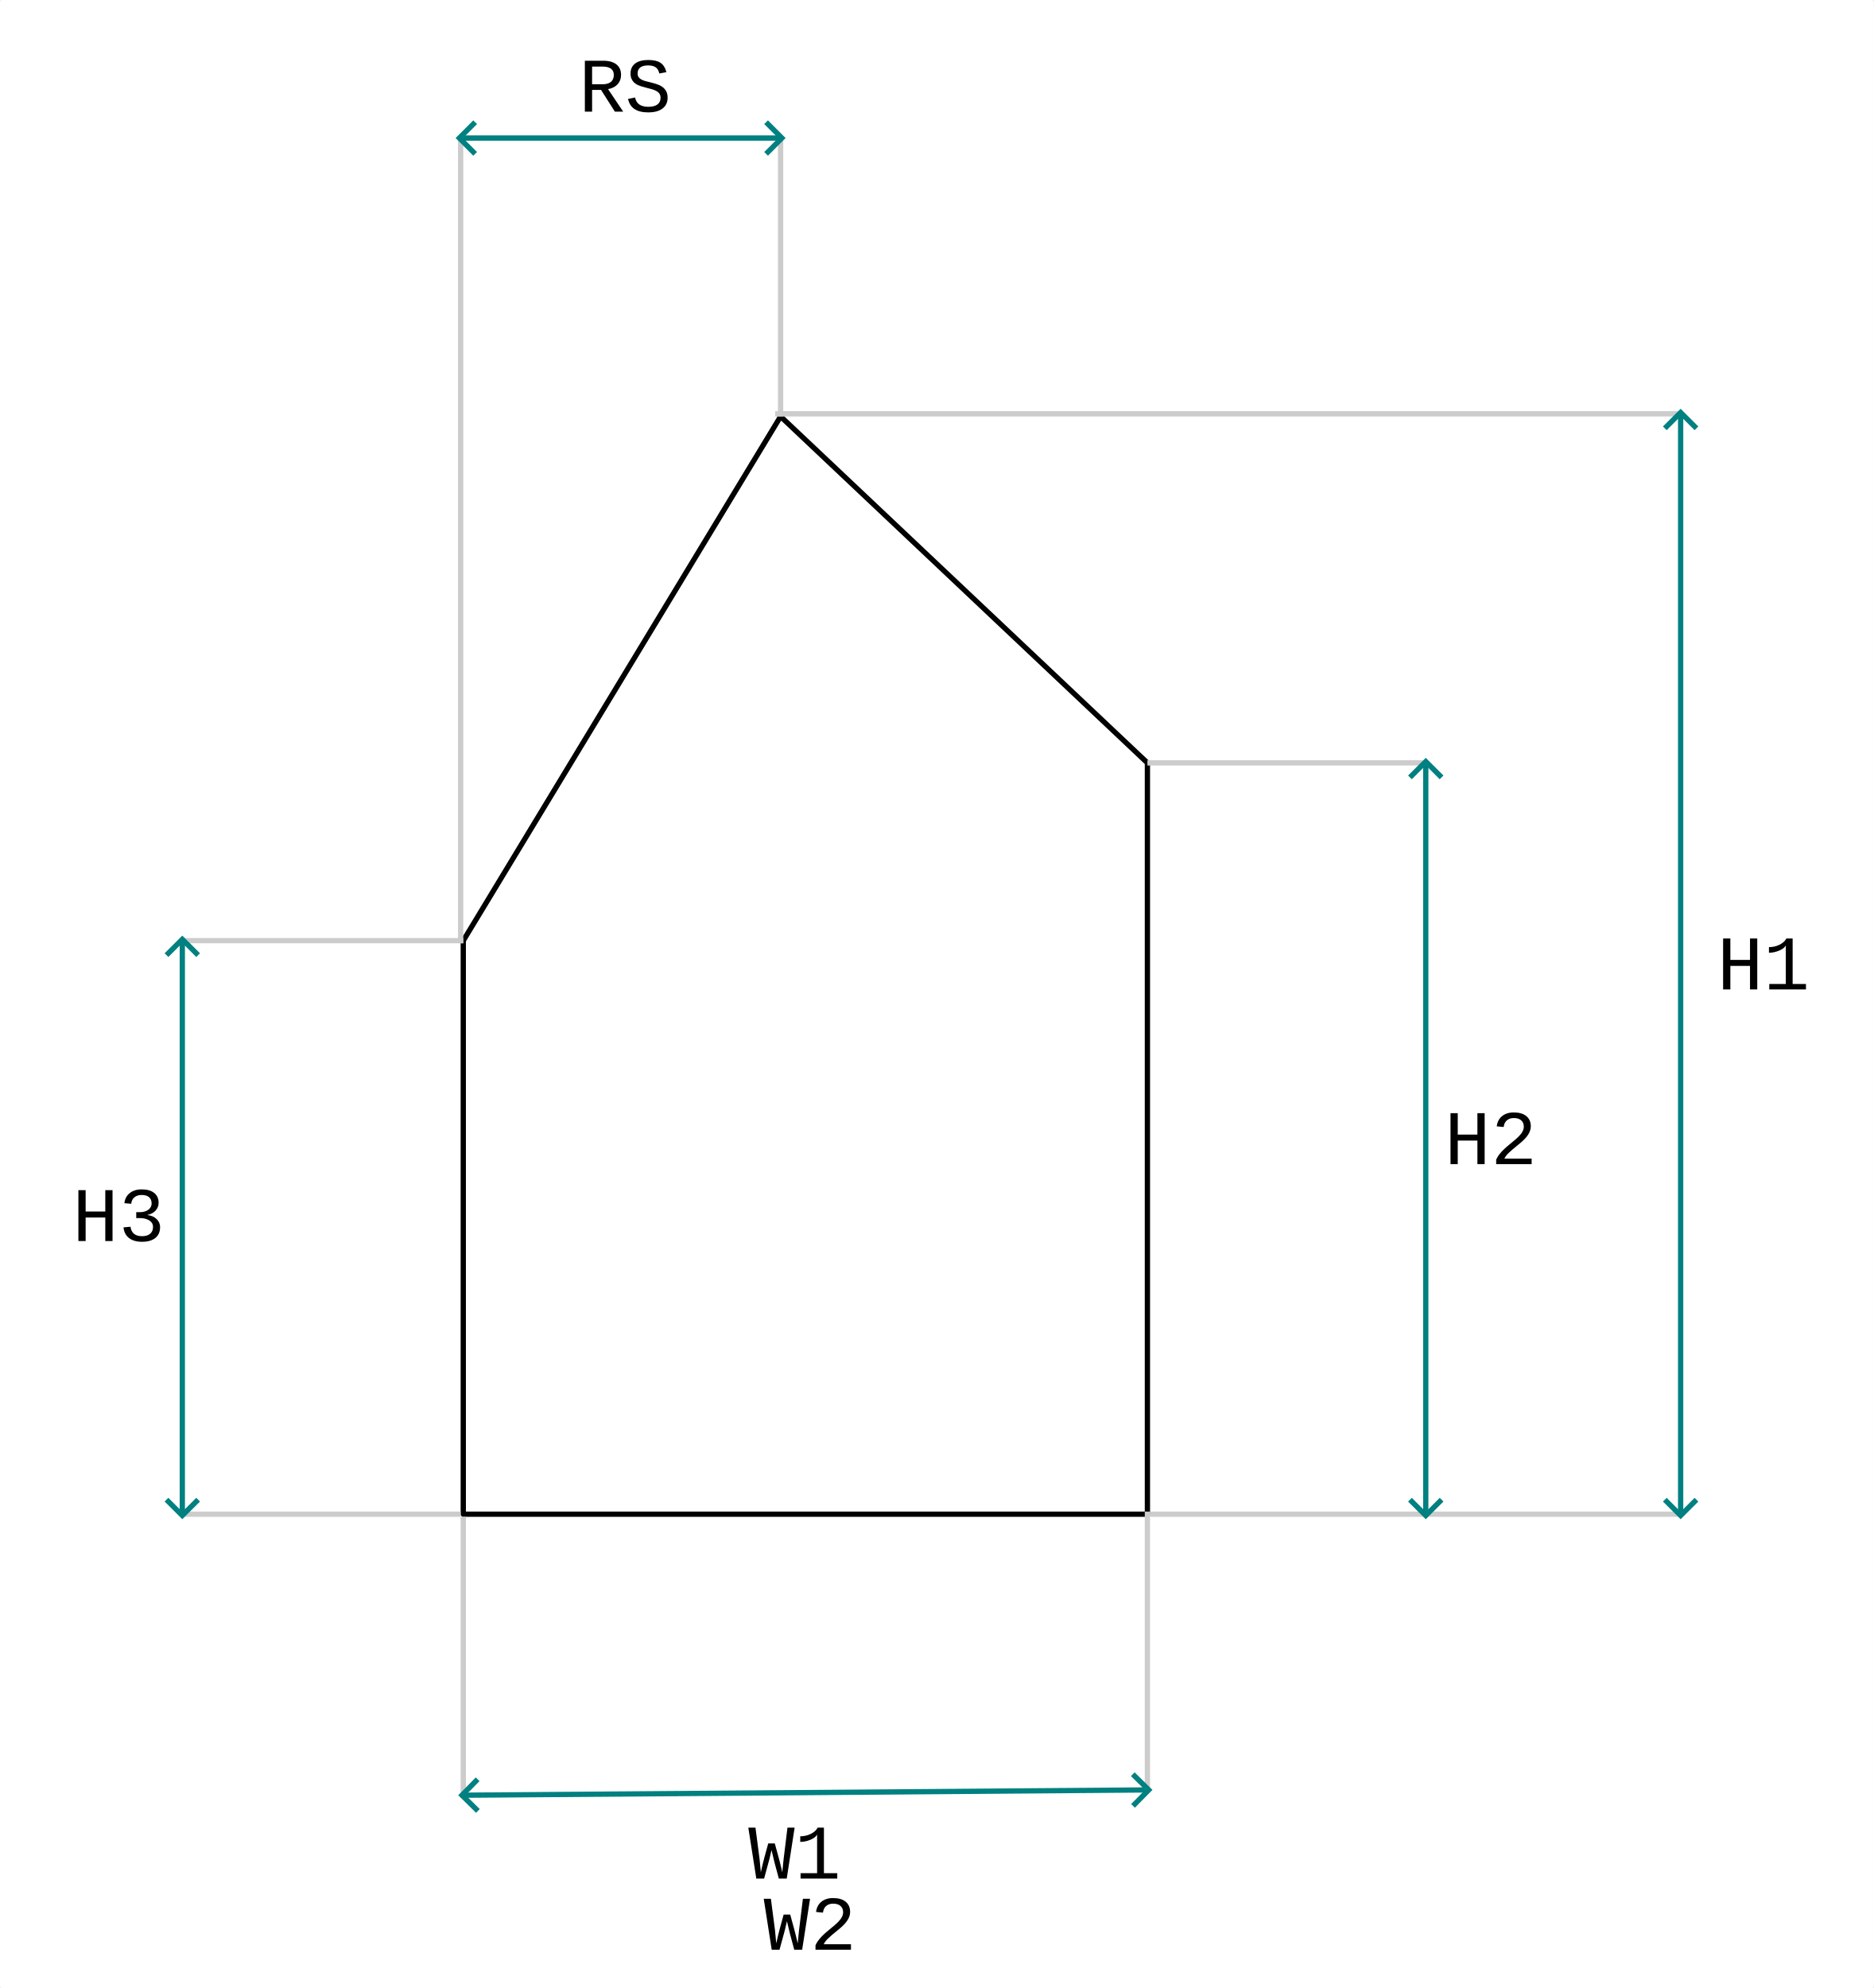
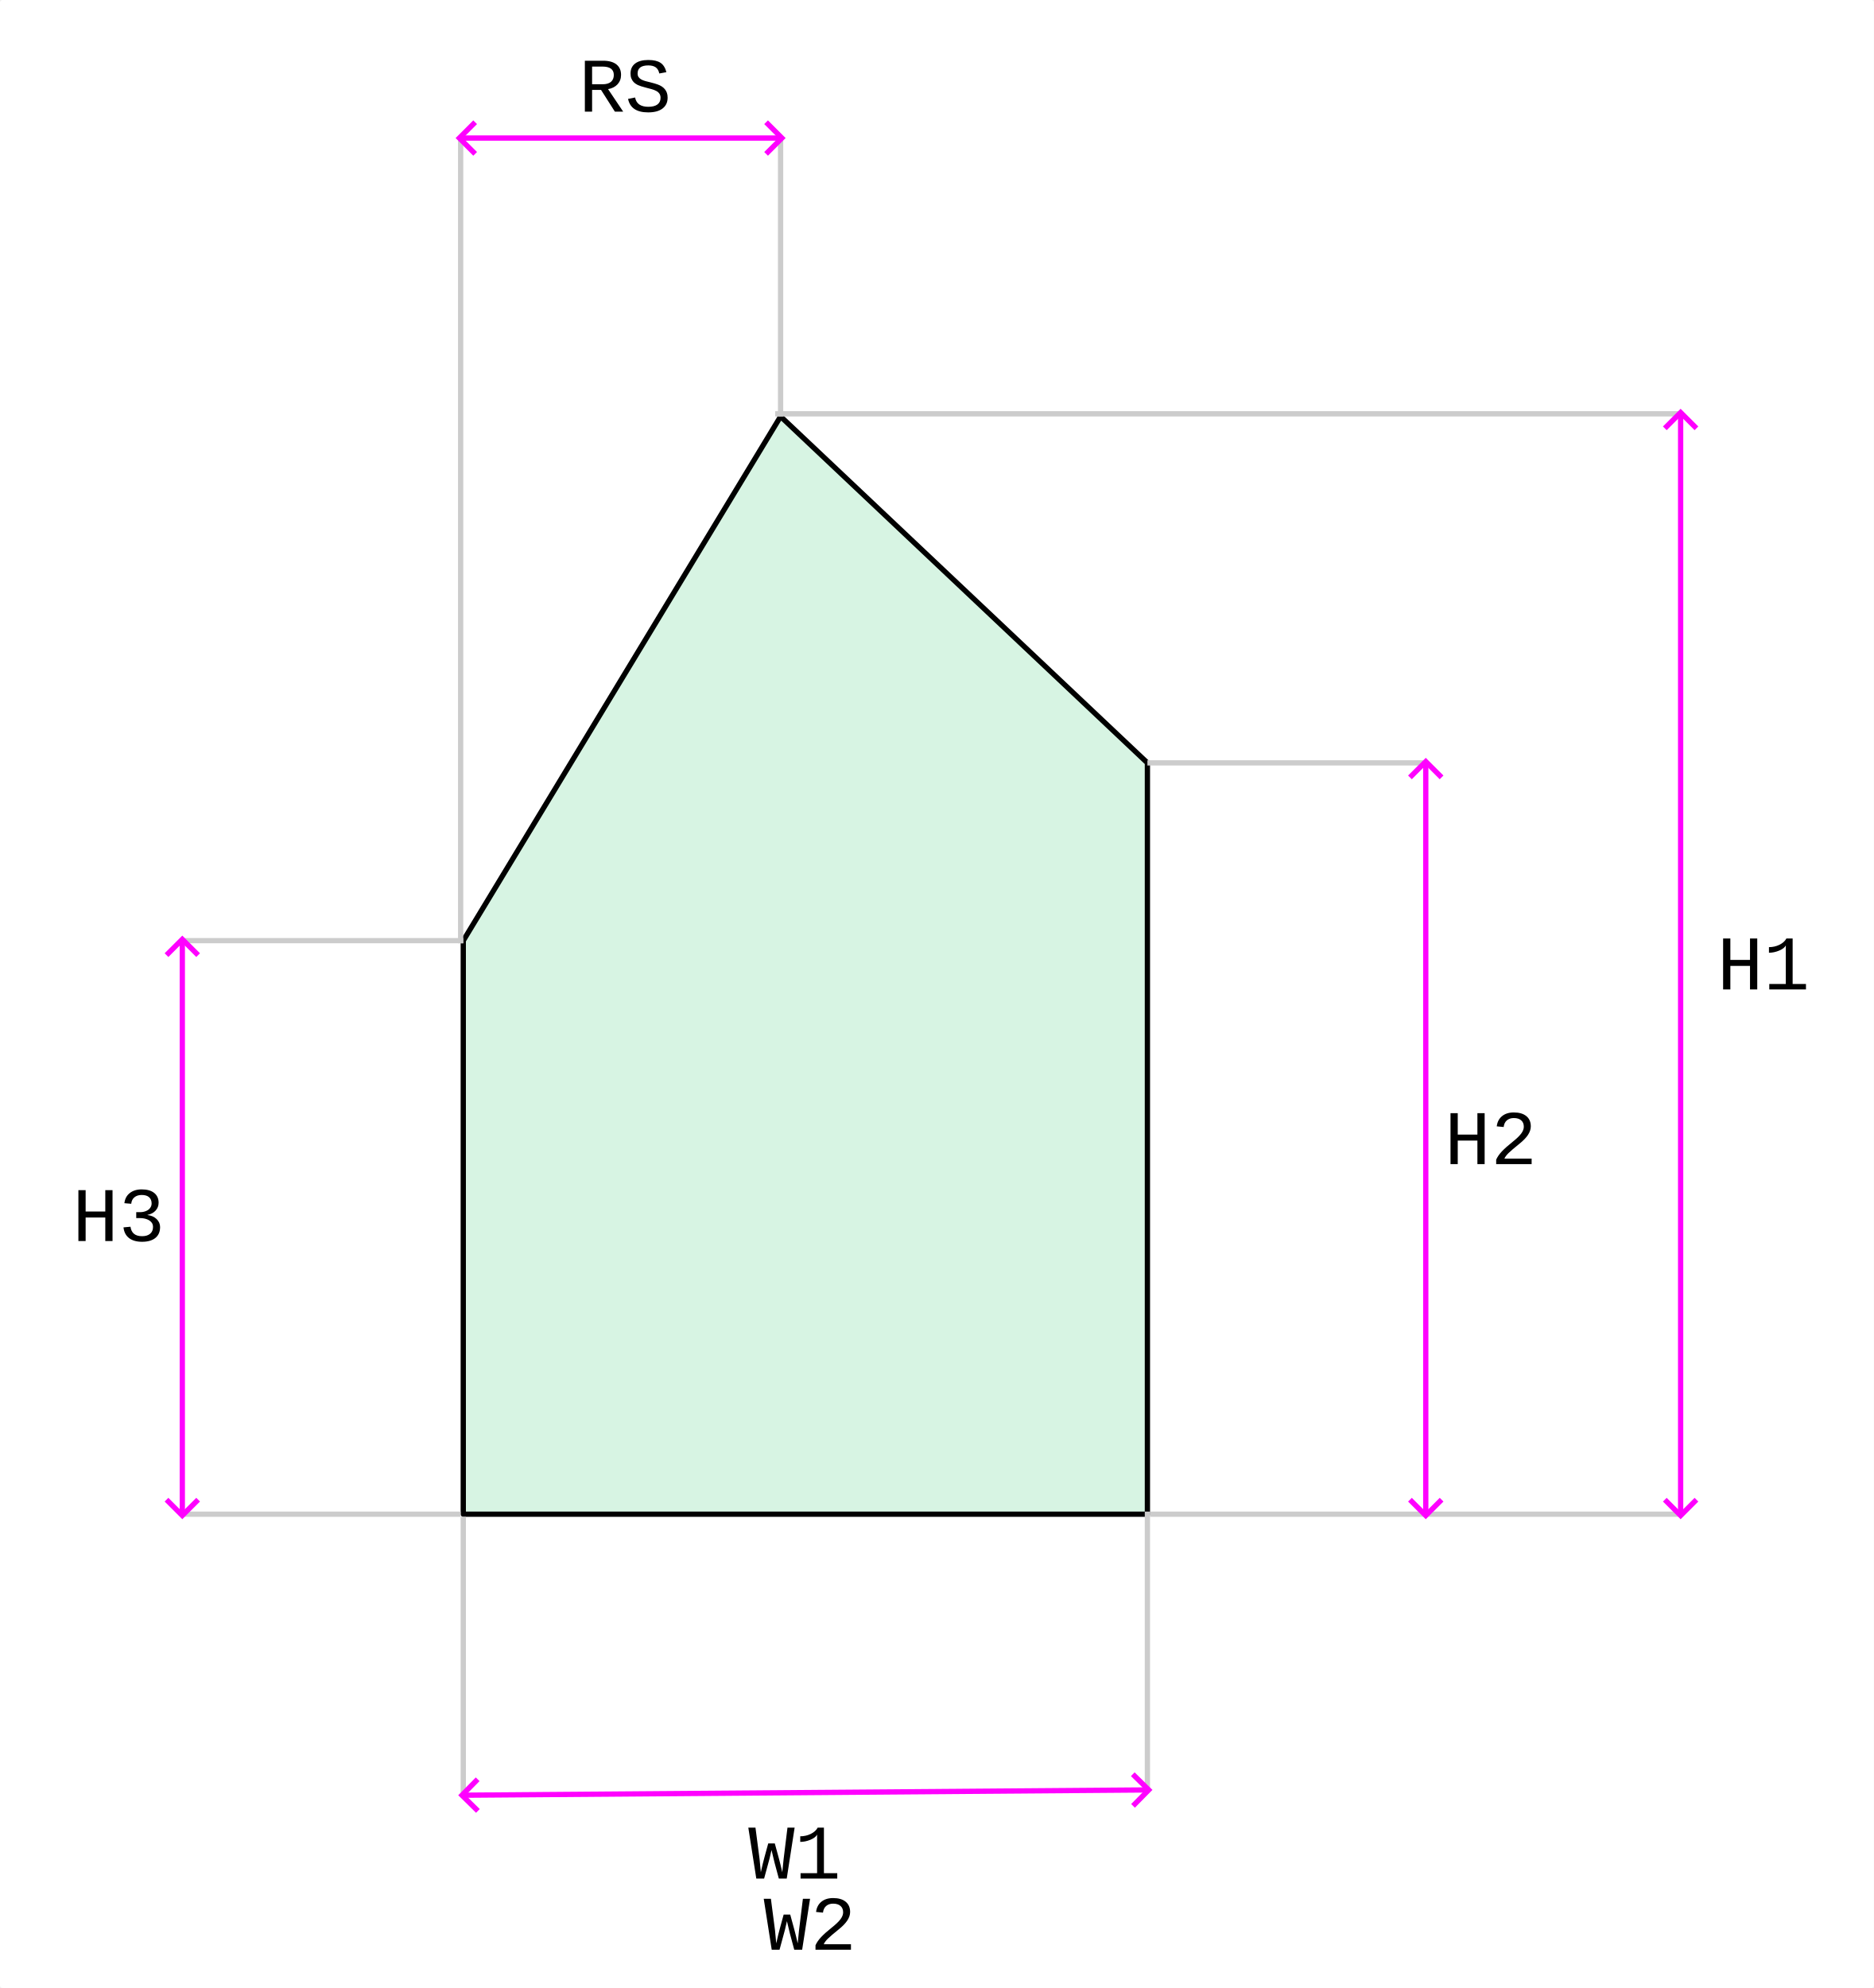
<svg xmlns="http://www.w3.org/2000/svg" width="355.976" height="377.599" viewBox="0 0 94.185 99.906" version="1.1" id="svg1">
  <defs id="defs1">
    <rect x="437.864" y="202.264" width="68.923" height="24.326" id="rect11" />
    <rect x="432.909" y="340.561" width="39.192" height="19.821" id="rect10" />
    <rect x="427.954" y="297.766" width="43.246" height="19.371" id="rect9" />
    <rect x="419.845" y="242.064" width="47.3" height="20.114" id="rect8" />
    <marker style="overflow:visible" id="ArrowWide" refX="0" refY="0" orient="auto-start-reverse" markerWidth="1" markerHeight="1" viewBox="0 0 1 1" preserveAspectRatio="xMidYMid">
      <path style="fill:none;stroke:context-stroke;stroke-width:1;stroke-linecap:butt" d="M 3,-3 0,0 3,3" transform="rotate(180,0.125,0)" id="path4" />
    </marker>
    <rect x="419.845" y="242.064" width="47.3" height="20.114" id="rect8-9" />
    <rect x="419.845" y="242.064" width="47.3" height="20.114" id="rect8-93" />
  </defs>
  <g id="layer1" transform="translate(-10.5947,-15.60063)">
    <rect style="fill:#ffffff;stroke:#ffffff;stroke-width:0.265;stroke-linejoin:round" id="rect12" width="93.921" height="99.642" x="10.727" y="15.733" />
-     <path style="fill:#ffffff;stroke:#000000;stroke-width:0.265;stroke-linejoin:round" d="M 33.88,62.872 V 91.696 H 68.266 V 53.939 L 49.829,36.529 Z" id="path1" />
+     <path style="fill:#d7f4e3;stroke:#000000;stroke-width:0.265;stroke-linejoin:round" d="M 33.88,62.872 V 91.696 H 68.266 V 53.939 L 49.829,36.529 Z" id="path1" />
    <path style="fill:#ffffff;stroke:#cccccc;stroke-width:0.265;stroke-linejoin:round" d="M 68.266,53.939 H 82.257" id="path2" />
    <path style="fill:#ffffff;stroke:#cccccc;stroke-width:0.265;stroke-linejoin:round" d="M 49.557,36.397 H 95.067" id="path2-5" />
    <path style="fill:#ffffff;stroke:#cccccc;stroke-width:0.265;stroke-linejoin:round" d="m 68.398,91.696 h 26.669" id="path2-2" />
    <path style="fill:#ffffff;stroke:#cccccc;stroke-width:0.265;stroke-linejoin:round" d="M 19.758,62.872 H 33.88" id="path2-7" />
    <path style="fill:#ffffff;stroke:#cccccc;stroke-width:0.265;stroke-linejoin:round" d="M 19.758,91.696 H 33.748" id="path2-6" />
    <path style="fill:#ffffff;stroke:#cccccc;stroke-width:0.265;stroke-linejoin:round" d="M 33.88,105.818 V 91.828" id="path2-6-6" />
    <path style="fill:#ffffff;stroke:#cccccc;stroke-width:0.265;stroke-linejoin:round" d="M 68.266,105.554 V 91.564" id="path2-6-6-9" />
    <path style="fill:#ffffff;stroke:#cccccc;stroke-width:0.265;stroke-linejoin:round" d="M 33.748,63.005 V 22.538" id="path2-6-6-3" />
    <path style="fill:#ffffff;stroke:#cccccc;stroke-width:0.265;stroke-linejoin:round" d="M 49.829,36.529 V 22.538" id="path2-6-6-2" />
-     <path style="fill:#ffffff;stroke:#008080;stroke-width:0.265;stroke-linejoin:round;marker-start:url(#ArrowWide);marker-end:url(#ArrowWide)" d="m 95.067,36.397 3e-6,55.299" id="path3" />
-     <path style="fill:#ffffff;stroke:#008080;stroke-width:0.265;stroke-linejoin:round;marker-start:url(#ArrowWide);marker-end:url(#ArrowWide)" d="m 33.88,105.818 34.386,-0.265" id="path5" />
-     <path style="fill:#ffffff;stroke:#008080;stroke-width:0.265;stroke-linejoin:round;marker-start:url(#ArrowWide);marker-end:url(#ArrowWide)" d="m 19.758,62.872 -1e-6,28.823" id="path6" />
-     <path style="fill:#ffffff;stroke:#008080;stroke-width:0.265;stroke-linejoin:round;marker-start:url(#ArrowWide);marker-end:url(#ArrowWide)" d="m 33.748,22.538 16.081,1e-6" id="path7" />
-     <path style="fill:#ffffff;stroke:#008080;stroke-width:0.265;stroke-linejoin:round;marker-start:url(#ArrowWide);marker-end:url(#ArrowWide)" d="M 82.257,53.939 V 91.696" id="path8" />
+     <path style="fill:#ffffff;stroke:#ff00ff;stroke-width:0.265;stroke-linejoin:round;marker-start:url(#ArrowWide);marker-end:url(#ArrowWide)" d="m 95.067,36.397 3e-6,55.299" id="path3" />
+     <path style="fill:#ffffff;stroke:#ff00ff;stroke-width:0.265;stroke-linejoin:round;marker-start:url(#ArrowWide);marker-end:url(#ArrowWide)" d="m 33.88,105.818 34.386,-0.265" id="path5" />
+     <path style="fill:#ffffff;stroke:#ff00ff;stroke-width:0.265;stroke-linejoin:round;marker-start:url(#ArrowWide);marker-end:url(#ArrowWide)" d="m 19.758,62.872 -1e-6,28.823" id="path6" />
+     <path style="fill:#ffffff;stroke:#ff00ff;stroke-width:0.265;stroke-linejoin:round;marker-start:url(#ArrowWide);marker-end:url(#ArrowWide)" d="m 33.748,22.538 16.081,1e-6" id="path7" />
+     <path style="fill:#ffffff;stroke:#ff00ff;stroke-width:0.265;stroke-linejoin:round;marker-start:url(#ArrowWide);marker-end:url(#ArrowWide)" d="M 82.257,53.939 V 91.696" id="path8" />
    <text xml:space="preserve" transform="matrix(0.2645833,0,0,0.2645833,-18.1167,-2.174835)" id="text8" style="font-size:14.667px;line-height:normal;font-family:'Liberation Mono';-inkscape-font-specification:'Liberation Mono';text-align:center;text-decoration-color:#000000;white-space:pre;shape-inside:url(#rect8);fill:#000000;stroke-width:1;-inkscape-stroke:none;stop-color:#000000">
      <tspan x="434.694" y="255.115" id="tspan1">H1</tspan>
    </text>
    <text xml:space="preserve" transform="matrix(0.2645833,0,0,0.2645833,-31.81853,6.60362)" id="text8-3" style="font-size:14.667px;line-height:normal;font-family:'Liberation Mono';-inkscape-font-specification:'Liberation Mono';text-align:center;text-decoration-color:#000000;white-space:pre;shape-inside:url(#rect8-9);display:inline;fill:#000000;stroke-width:1;-inkscape-stroke:none;stop-color:#000000">
      <tspan x="434.694" y="255.115" id="tspan2">H2</tspan>
    </text>
    <text xml:space="preserve" transform="matrix(0.2645833,0,0,0.2645833,-100.784,10.47007)" id="text8-9" style="font-size:14.667px;line-height:normal;font-family:'Liberation Mono';-inkscape-font-specification:'Liberation Mono';text-align:center;text-decoration-color:#000000;white-space:pre;shape-inside:url(#rect8-93);display:inline;fill:#000000;stroke-width:1;-inkscape-stroke:none;stop-color:#000000">
      <tspan x="434.694" y="255.115" id="tspan3">H3</tspan>
    </text>
    <text xml:space="preserve" transform="matrix(0.2645833,0,0,0.2645833,-68.41439,27.771)" id="text9" style="font-size:14.667px;line-height:normal;font-family:'Liberation Mono';-inkscape-font-specification:'Liberation Mono';text-align:center;text-decoration-color:#000000;white-space:pre;shape-inside:url(#rect9);fill:#000000;stroke-width:1;-inkscape-stroke:none;stop-color:#000000">
      <tspan x="440.775" y="310.816" id="tspan4">W1</tspan>
    </text>
    <text xml:space="preserve" transform="matrix(0.2645833,0,0,0.2645833,-68.41439,20.02372)" id="text10" style="font-size:14.667px;line-height:normal;font-family:'Liberation Mono';-inkscape-font-specification:'Liberation Mono';text-align:center;text-decoration-color:#000000;white-space:pre;shape-inside:url(#rect10);fill:#000000;stroke-width:1;-inkscape-stroke:none;stop-color:#000000">
      <tspan x="443.702" y="353.611" id="tspan5">W2</tspan>
    </text>
    <text xml:space="preserve" transform="matrix(0.2645833,0,0,0.2645833,-82.95542,-35.75665)" id="text11" style="font-size:14.667px;line-height:normal;font-family:'Liberation Mono';-inkscape-font-specification:'Liberation Mono';text-align:center;text-decoration-color:#000000;white-space:pre;shape-inside:url(#rect11);fill:#000000;stroke-width:1;-inkscape-stroke:none;stop-color:#000000">
      <tspan x="463.524" y="215.314" id="tspan6">RS</tspan>
    </text>
  </g>
</svg>
